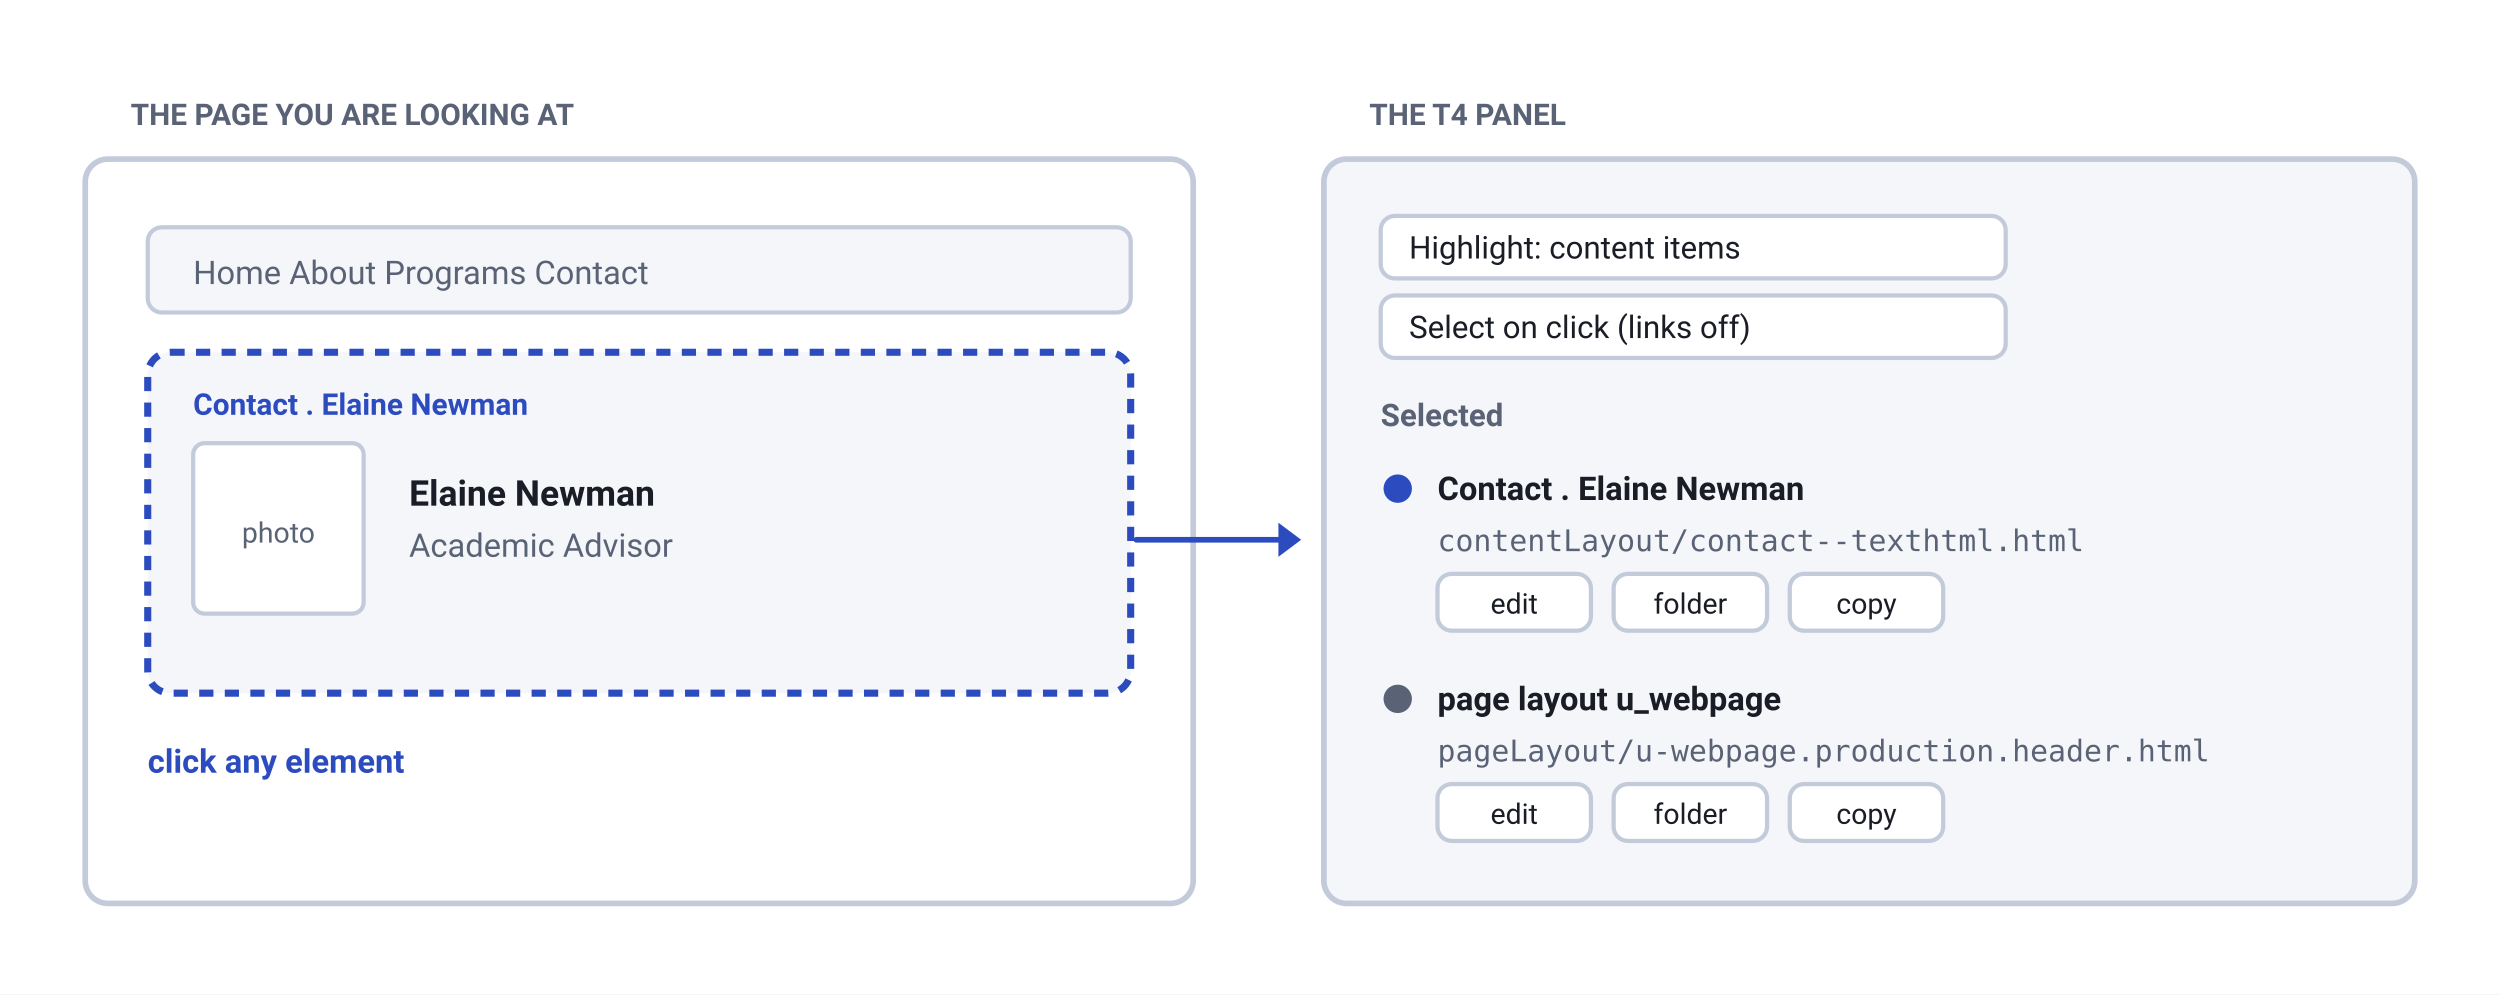
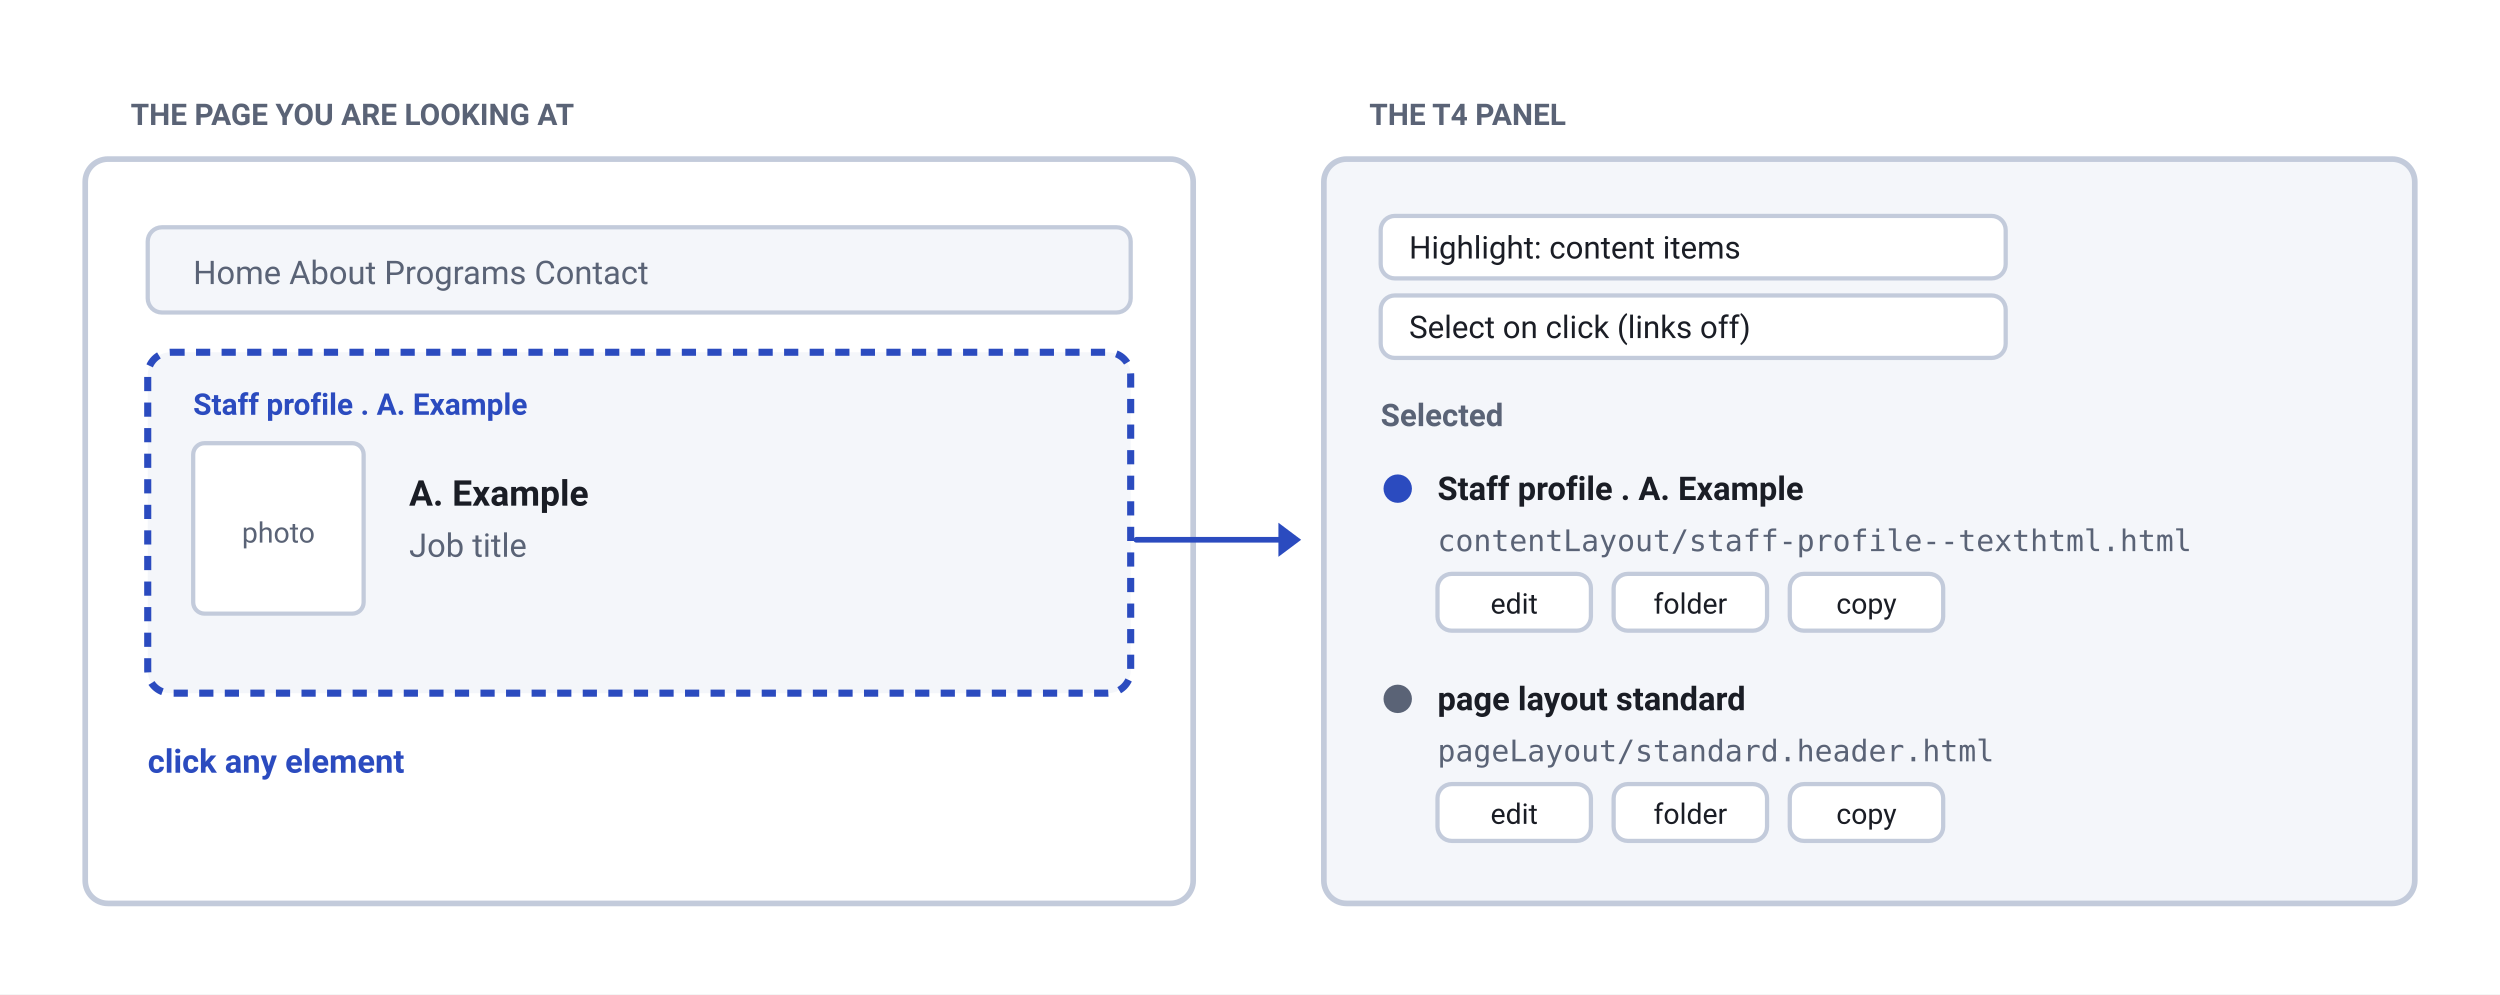
<svg xmlns="http://www.w3.org/2000/svg" width="880" height="350" viewBox="0 0 880 350" role="img">
  <rect width="880" height="350" fill="#ffffff" />
  <rect x="30" y="56" width="390" height="262" rx="8" fill="#ffffff" stroke="#c3cbdb" stroke-width="2" />
  <text x="46" y="44" font-family="system-ui,-apple-system,'Segoe UI',Roboto,sans-serif" font-size="10.5" font-weight="700" fill="#5a6376" text-anchor="start">THE PAGE YOU ARE LOOKING AT</text>
  <rect x="52" y="80" width="346" height="30" rx="5" fill="#f4f6fa" stroke="#c3cbdb" stroke-width="1.5" />
  <text x="68" y="100" font-family="system-ui,-apple-system,'Segoe UI',Roboto,sans-serif" font-size="11.5" font-weight="400" fill="#5a6376" text-anchor="start">Home   About   Programs   Contact</text>
  <rect x="52" y="124" width="346" height="120" rx="8" fill="#f4f6fa" stroke="#2b4bbf" stroke-width="2.5" stroke-dasharray="5 4" />
-   <text x="68" y="146" font-family="system-ui,-apple-system,'Segoe UI',Roboto,sans-serif" font-size="10.5" font-weight="700" fill="#2b4bbf" text-anchor="start">Contact . Elaine Newman</text>
+   <text x="68" y="146" font-family="system-ui,-apple-system,'Segoe UI',Roboto,sans-serif" font-size="10.5" font-weight="700" fill="#2b4bbf" text-anchor="start">Staff profile . A. Example</text>
  <rect x="68" y="156" width="60" height="60" rx="4" fill="#ffffff" stroke="#c3cbdb" stroke-width="1.5" />
  <text x="98" y="191" font-family="system-ui,-apple-system,'Segoe UI',Roboto,sans-serif" font-size="10" font-weight="400" fill="#5a6376" text-anchor="middle">photo</text>
-   <text x="144" y="178" font-family="system-ui,-apple-system,'Segoe UI',Roboto,sans-serif" font-size="12.5" font-weight="600" fill="#1a1d25" text-anchor="start">Elaine Newman</text>
-   <text x="144" y="196" font-family="system-ui,-apple-system,'Segoe UI',Roboto,sans-serif" font-size="11.5" font-weight="400" fill="#5a6376" text-anchor="start">Academic Advisor</text>
+   <text x="144" y="178" font-family="system-ui,-apple-system,'Segoe UI',Roboto,sans-serif" font-size="12.5" font-weight="600" fill="#1a1d25" text-anchor="start">A. Example</text>
+   <text x="144" y="196" font-family="system-ui,-apple-system,'Segoe UI',Roboto,sans-serif" font-size="11.5" font-weight="400" fill="#5a6376" text-anchor="start">Job title</text>
  <text x="52" y="272" font-family="system-ui,-apple-system,'Segoe UI',Roboto,sans-serif" font-size="11.5" font-weight="600" fill="#2b4bbf" text-anchor="start">click any element</text>
  <line x1="400" y1="190" x2="456" y2="190" stroke="#2b4bbf" stroke-width="2" stroke-linecap="round" />
  <path d="M458 190 l-8 -6 l0 12 z" fill="#2b4bbf" />
  <rect x="466" y="56" width="384" height="262" rx="8" fill="#f4f6fa" stroke="#c3cbdb" stroke-width="2" />
  <text x="482" y="44" font-family="system-ui,-apple-system,'Segoe UI',Roboto,sans-serif" font-size="10.5" font-weight="700" fill="#5a6376" text-anchor="start">THE T4 PANEL</text>
  <rect x="486" y="76" width="220" height="22" rx="5" fill="#ffffff" stroke="#c3cbdb" stroke-width="1.5" />
  <text x="496" y="91" font-family="system-ui,-apple-system,'Segoe UI',Roboto,sans-serif" font-size="11" font-weight="400" fill="#1a1d25" text-anchor="start">Highlight: content items</text>
  <rect x="486" y="104" width="220" height="22" rx="5" fill="#ffffff" stroke="#c3cbdb" stroke-width="1.5" />
  <text x="496" y="119" font-family="system-ui,-apple-system,'Segoe UI',Roboto,sans-serif" font-size="11" font-weight="400" fill="#1a1d25" text-anchor="start">Select on click  (links off)</text>
  <text x="486" y="150" font-family="system-ui,-apple-system,'Segoe UI',Roboto,sans-serif" font-size="11" font-weight="700" fill="#5a6376" text-anchor="start">Selected</text>
  <circle cx="492" cy="172" r="5" fill="#2b4bbf" />
-   <text x="506" y="176" font-family="system-ui,-apple-system,'Segoe UI',Roboto,sans-serif" font-size="11.5" font-weight="600" fill="#1a1d25" text-anchor="start">Contact . Elaine Newman</text>
-   <text x="506" y="194" font-family="ui-monospace,SFMono-Regular,Menlo,Consolas,monospace" font-size="10.5" font-weight="400" fill="#5a6376" text-anchor="start">contentLayout/contact--texthtml.html</text>
+   <text x="506" y="176" font-family="system-ui,-apple-system,'Segoe UI',Roboto,sans-serif" font-size="11.5" font-weight="600" fill="#1a1d25" text-anchor="start">Staff profile . A. Example</text>
+   <text x="506" y="194" font-family="ui-monospace,SFMono-Regular,Menlo,Consolas,monospace" font-size="10.5" font-weight="400" fill="#5a6376" text-anchor="start">contentLayout/staff-profile--texthtml.html</text>
  <rect x="506" y="202" width="54" height="20" rx="5" fill="#ffffff" stroke="#c3cbdb" stroke-width="1.5" />
  <text x="533" y="216" font-family="system-ui,-apple-system,'Segoe UI',Roboto,sans-serif" font-size="10" font-weight="400" fill="#1a1d25" text-anchor="middle">edit</text>
  <rect x="568" y="202" width="54" height="20" rx="5" fill="#ffffff" stroke="#c3cbdb" stroke-width="1.5" />
  <text x="595" y="216" font-family="system-ui,-apple-system,'Segoe UI',Roboto,sans-serif" font-size="10" font-weight="400" fill="#1a1d25" text-anchor="middle">folder</text>
  <rect x="630" y="202" width="54" height="20" rx="5" fill="#ffffff" stroke="#c3cbdb" stroke-width="1.5" />
  <text x="657" y="216" font-family="system-ui,-apple-system,'Segoe UI',Roboto,sans-serif" font-size="10" font-weight="400" fill="#1a1d25" text-anchor="middle">copy</text>
  <circle cx="492" cy="246" r="5" fill="#5a6376" />
-   <text x="506" y="250" font-family="system-ui,-apple-system,'Segoe UI',Roboto,sans-serif" font-size="11.5" font-weight="600" fill="#1a1d25" text-anchor="start">page layout u_webpage</text>
-   <text x="506" y="268" font-family="ui-monospace,SFMono-Regular,Menlo,Consolas,monospace" font-size="10.5" font-weight="400" fill="#5a6376" text-anchor="start">pageLayout/u-webpage.production.header.html</text>
+   <text x="506" y="250" font-family="system-ui,-apple-system,'Segoe UI',Roboto,sans-serif" font-size="11.5" font-weight="600" fill="#1a1d25" text-anchor="start">page layout standard</text>
+   <text x="506" y="268" font-family="ui-monospace,SFMono-Regular,Menlo,Consolas,monospace" font-size="10.5" font-weight="400" fill="#5a6376" text-anchor="start">pageLayout/standard.header.html</text>
  <rect x="506" y="276" width="54" height="20" rx="5" fill="#ffffff" stroke="#c3cbdb" stroke-width="1.5" />
  <text x="533" y="290" font-family="system-ui,-apple-system,'Segoe UI',Roboto,sans-serif" font-size="10" font-weight="400" fill="#1a1d25" text-anchor="middle">edit</text>
  <rect x="568" y="276" width="54" height="20" rx="5" fill="#ffffff" stroke="#c3cbdb" stroke-width="1.5" />
  <text x="595" y="290" font-family="system-ui,-apple-system,'Segoe UI',Roboto,sans-serif" font-size="10" font-weight="400" fill="#1a1d25" text-anchor="middle">folder</text>
  <rect x="630" y="276" width="54" height="20" rx="5" fill="#ffffff" stroke="#c3cbdb" stroke-width="1.5" />
  <text x="657" y="290" font-family="system-ui,-apple-system,'Segoe UI',Roboto,sans-serif" font-size="10" font-weight="400" fill="#1a1d25" text-anchor="middle">copy</text>
</svg>
